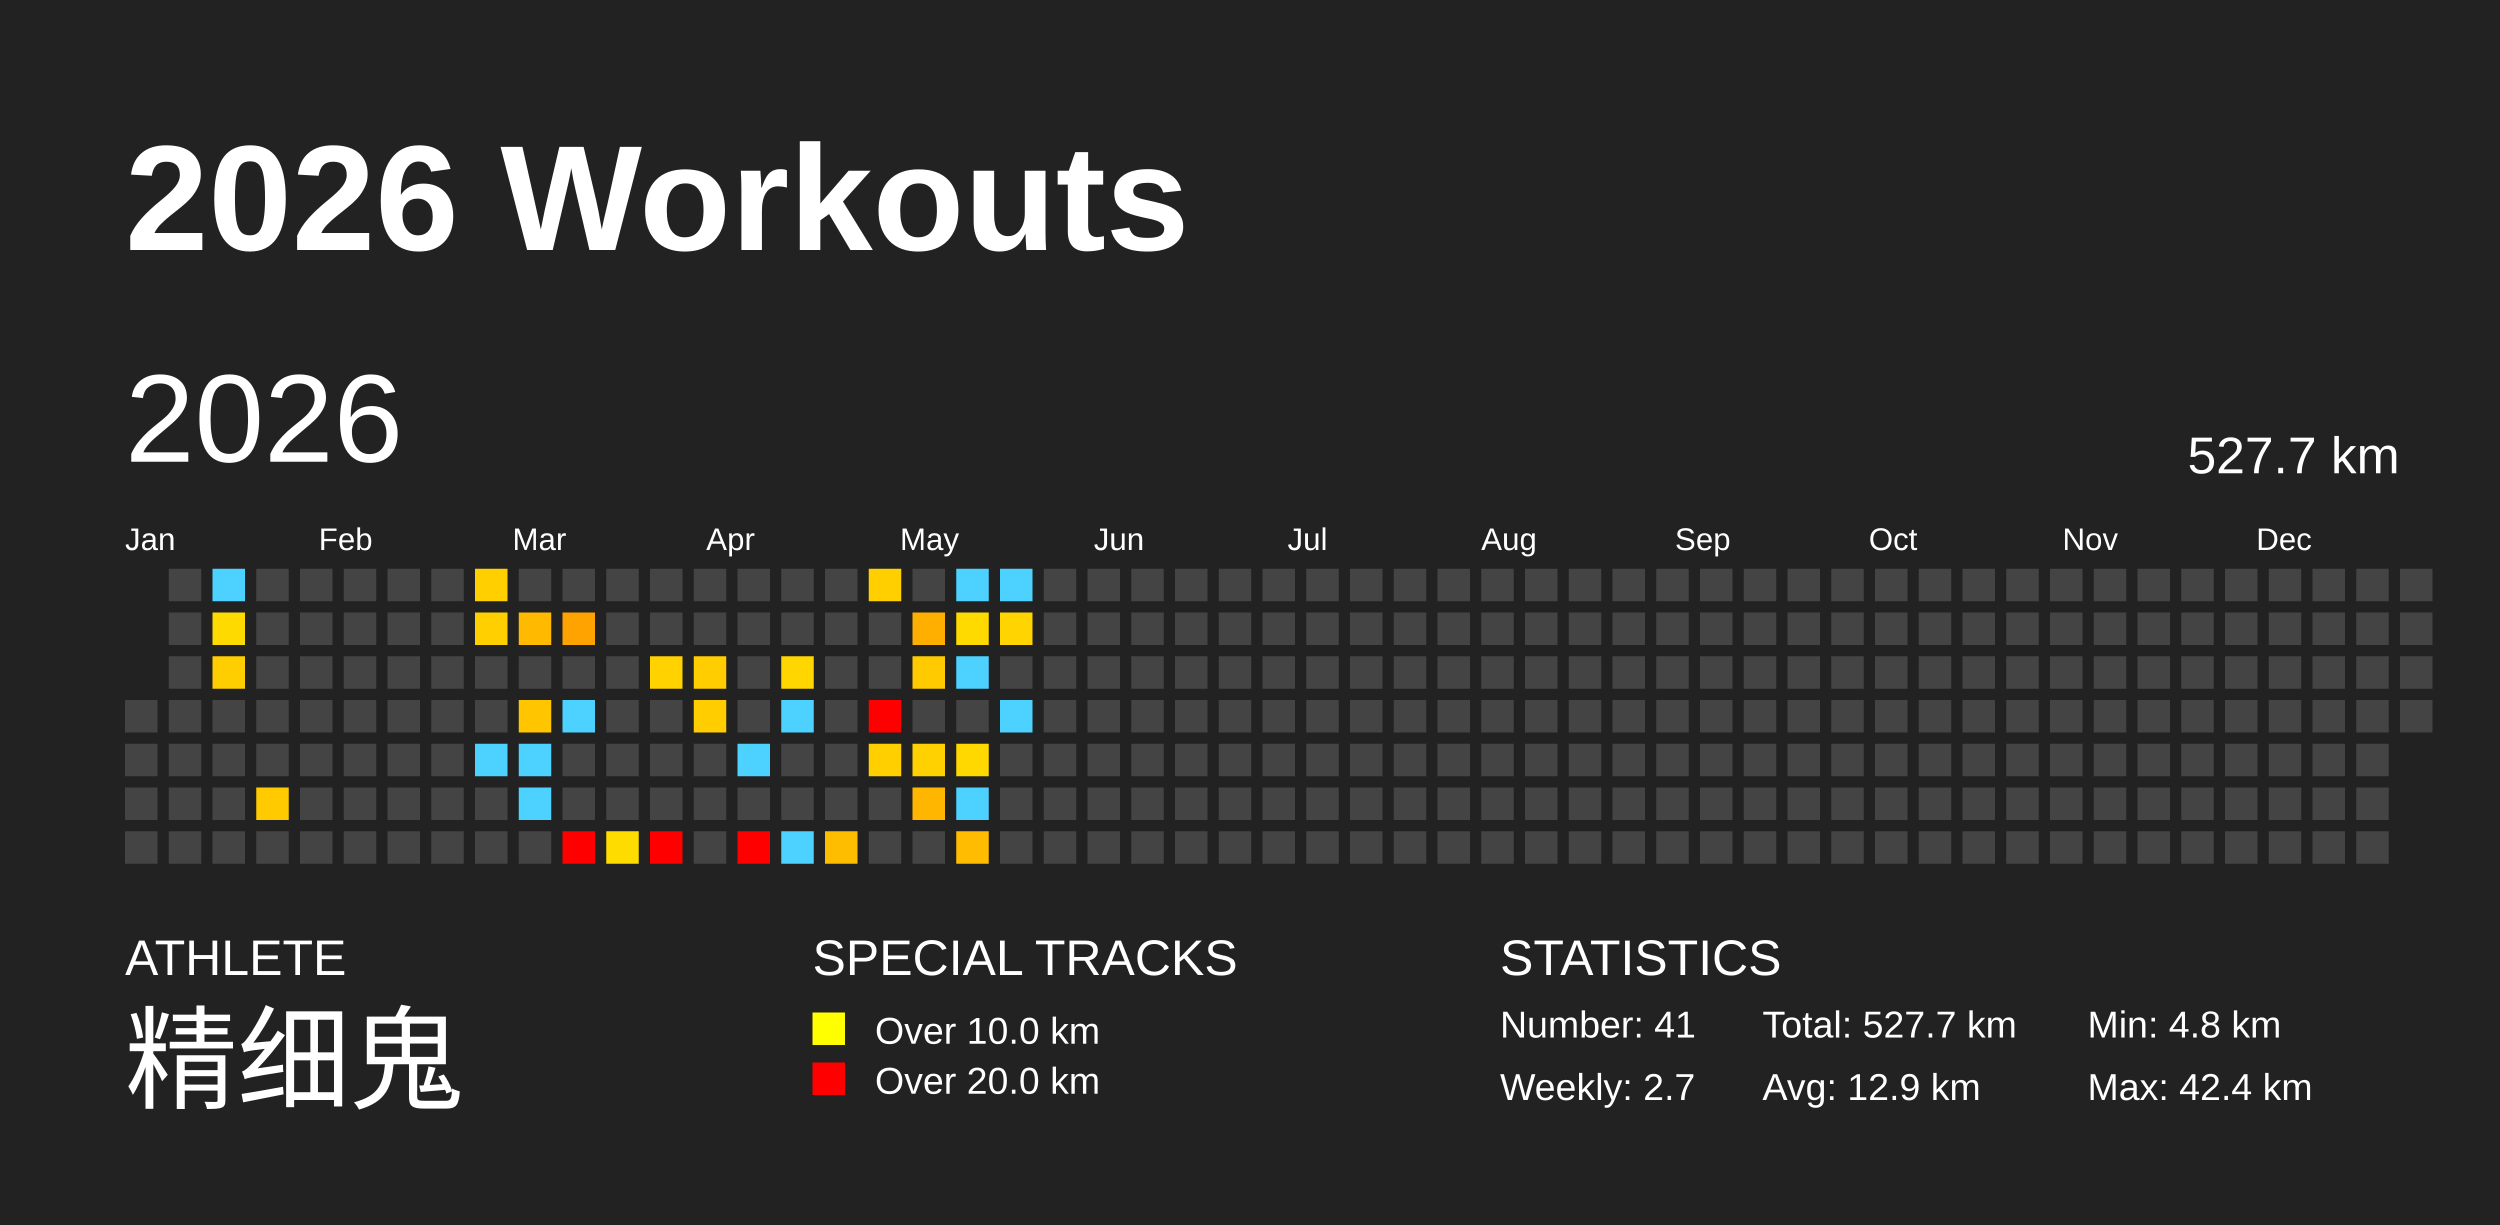
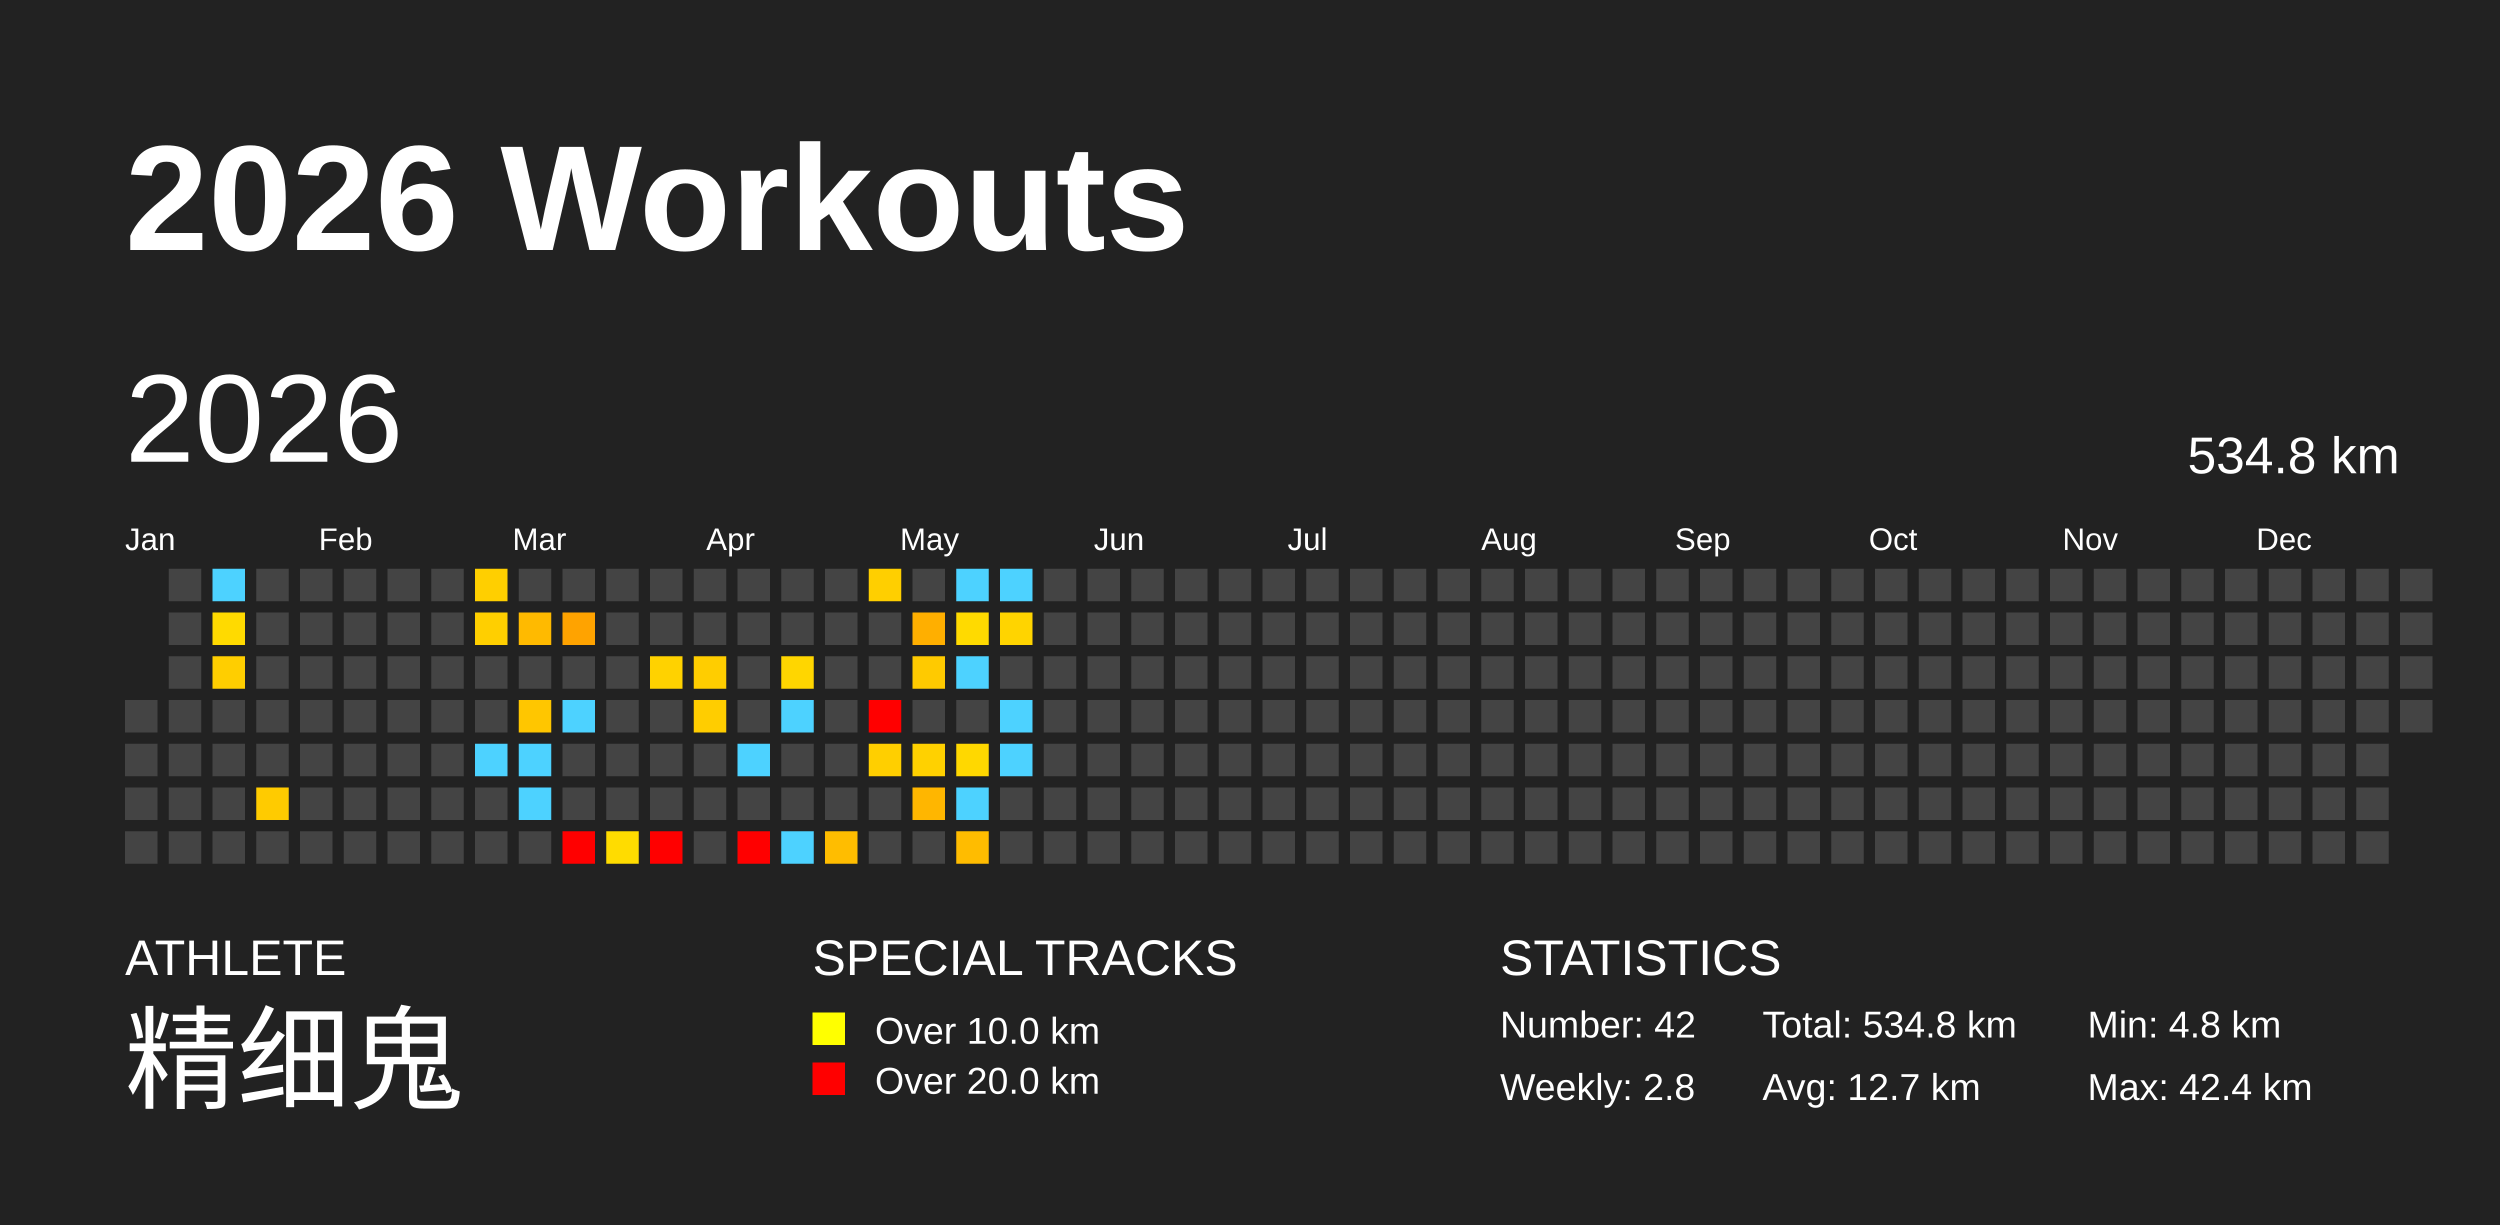
<svg xmlns="http://www.w3.org/2000/svg" baseProfile="full" height="98mm" version="1.1" viewBox="0,0,200,98" width="200mm">
  <defs />
  <rect fill="#222222" height="98" width="200" x="0" y="0" />
  <text fill="#FFFFFF" style="font-size:12px; font-family:Arial; font-weight:bold;" x="10" y="20">2026 Workouts</text>
  <text fill="#FFFFFF" style="font-size:4px; font-family:Arial" x="10" y="78">ATHLETE</text>
  <text fill="#FFFFFF" style="font-size:9px; font-family:Arial" x="10" y="88">精细鬼</text>
  <text fill="#FFFFFF" style="font-size:4px; font-family:Arial" x="65" y="78">SPECIAL TRACKS</text>
  <rect fill="yellow" height="2.6" width="2.6" x="65" y="81" />
  <text fill="#FFFFFF" style="font-size:3px; font-family:Arial" x="70" y="83.5">Over 10.0 km</text>
  <rect fill="red" height="2.6" width="2.6" x="65" y="85" />
  <text fill="#FFFFFF" style="font-size:3px; font-family:Arial" x="70" y="87.5">Over 20.0 km</text>
  <text fill="#FFFFFF" style="font-size:4px; font-family:Arial" x="120" y="78">STATISTICS</text>
-   <text fill="#FFFFFF" style="font-size:3px; font-family:Arial" x="120" y="83">Number: 41</text>
-   <text fill="#FFFFFF" style="font-size:3px; font-family:Arial" x="120" y="88">Weekly: 2.7</text>
-   <text fill="#FFFFFF" style="font-size:3px; font-family:Arial" x="141" y="83">Total: 527.7 km</text>
-   <text fill="#FFFFFF" style="font-size:3px; font-family:Arial" x="141" y="88">Avg: 12.9 km</text>
+   <text fill="#FFFFFF" style="font-size:3px; font-family:Arial" x="120" y="83">Number: 42</text>
+   <text fill="#FFFFFF" style="font-size:3px; font-family:Arial" x="120" y="88">Weekly: 2.8</text>
+   <text fill="#FFFFFF" style="font-size:3px; font-family:Arial" x="141" y="83">Total: 534.8 km</text>
+   <text fill="#FFFFFF" style="font-size:3px; font-family:Arial" x="141" y="88">Avg: 12.7 km</text>
  <text fill="#FFFFFF" style="font-size:3px; font-family:Arial" x="167" y="83">Min: 4.8 km</text>
  <text fill="#FFFFFF" style="font-size:3px; font-family:Arial" x="167" y="88">Max: 42.4 km</text>
  <text dominant-baseline="hanging" fill="#FFFFFF" style="font-size:10.0px; font-family:Arial;" x="10" y="30">2026</text>
-   <text dominant-baseline="hanging" fill="#FFFFFF" style="font-size:4.125px; font-family:Arial;" x="175" y="35">527.7 km</text>
+   <text dominant-baseline="hanging" fill="#FFFFFF" style="font-size:4.125px; font-family:Arial;" x="175" y="35">534.8 km</text>
  <text fill="#FFFFFF" style="font-size:2.5px; font-family:Arial" x="10.0" y="44">Jan</text>
  <text fill="#FFFFFF" style="font-size:2.5px; font-family:Arial" x="25.5" y="44">Feb</text>
  <text fill="#FFFFFF" style="font-size:2.5px; font-family:Arial" x="41.0" y="44">Mar</text>
  <text fill="#FFFFFF" style="font-size:2.5px; font-family:Arial" x="56.5" y="44">Apr</text>
  <text fill="#FFFFFF" style="font-size:2.5px; font-family:Arial" x="72.0" y="44">May</text>
  <text fill="#FFFFFF" style="font-size:2.5px; font-family:Arial" x="87.5" y="44">Jun</text>
  <text fill="#FFFFFF" style="font-size:2.5px; font-family:Arial" x="103.0" y="44">Jul</text>
  <text fill="#FFFFFF" style="font-size:2.5px; font-family:Arial" x="118.5" y="44">Aug</text>
  <text fill="#FFFFFF" style="font-size:2.5px; font-family:Arial" x="134.0" y="44">Sep</text>
  <text fill="#FFFFFF" style="font-size:2.5px; font-family:Arial" x="149.5" y="44">Oct</text>
  <text fill="#FFFFFF" style="font-size:2.5px; font-family:Arial" x="165.0" y="44">Nov</text>
  <text fill="#FFFFFF" style="font-size:2.5px; font-family:Arial" x="180.5" y="44">Dec</text>
  <rect fill="#444444" height="2.6" width="2.6" x="10.0" y="56.0" />
  <rect fill="#444444" height="2.6" width="2.6" x="10.0" y="59.5" />
  <rect fill="#444444" height="2.6" width="2.6" x="10.0" y="63.0" />
  <rect fill="#444444" height="2.6" width="2.6" x="10.0" y="66.5" />
  <rect fill="#444444" height="2.6" width="2.6" x="13.5" y="45.5" />
  <rect fill="#444444" height="2.6" width="2.6" x="13.5" y="49.0" />
  <rect fill="#444444" height="2.6" width="2.6" x="13.5" y="52.5" />
  <rect fill="#444444" height="2.6" width="2.6" x="13.5" y="56.0" />
  <rect fill="#444444" height="2.6" width="2.6" x="13.5" y="59.5" />
  <rect fill="#444444" height="2.6" width="2.6" x="13.5" y="63.0" />
  <rect fill="#444444" height="2.6" width="2.6" x="13.5" y="66.5" />
  <rect fill="#4dd2ff" height="2.6" width="2.6" x="17.0" y="45.5" />
  <rect fill="#ffda00" height="2.6" width="2.6" x="17.0" y="49.0" />
  <rect fill="#ffce00" height="2.6" width="2.6" x="17.0" y="52.5" />
  <rect fill="#444444" height="2.6" width="2.6" x="17.0" y="56.0" />
  <rect fill="#444444" height="2.6" width="2.6" x="17.0" y="59.5" />
  <rect fill="#444444" height="2.6" width="2.6" x="17.0" y="63.0" />
  <rect fill="#444444" height="2.6" width="2.6" x="17.0" y="66.5" />
  <rect fill="#444444" height="2.6" width="2.6" x="20.5" y="45.5" />
  <rect fill="#444444" height="2.6" width="2.6" x="20.5" y="49.0" />
  <rect fill="#444444" height="2.6" width="2.6" x="20.5" y="52.5" />
  <rect fill="#444444" height="2.6" width="2.6" x="20.5" y="56.0" />
  <rect fill="#444444" height="2.6" width="2.6" x="20.5" y="59.5" />
  <rect fill="#ffcb00" height="2.6" width="2.6" x="20.5" y="63.0" />
  <rect fill="#444444" height="2.6" width="2.6" x="20.5" y="66.5" />
  <rect fill="#444444" height="2.6" width="2.6" x="24.0" y="45.5" />
  <rect fill="#444444" height="2.6" width="2.6" x="24.0" y="49.0" />
  <rect fill="#444444" height="2.6" width="2.6" x="24.0" y="52.5" />
  <rect fill="#444444" height="2.6" width="2.6" x="24.0" y="56.0" />
  <rect fill="#444444" height="2.6" width="2.6" x="24.0" y="59.5" />
  <rect fill="#444444" height="2.6" width="2.6" x="24.0" y="63.0" />
  <rect fill="#444444" height="2.6" width="2.6" x="24.0" y="66.5" />
  <rect fill="#444444" height="2.6" width="2.6" x="27.5" y="45.5" />
  <rect fill="#444444" height="2.6" width="2.6" x="27.5" y="49.0" />
  <rect fill="#444444" height="2.6" width="2.6" x="27.5" y="52.5" />
  <rect fill="#444444" height="2.6" width="2.6" x="27.5" y="56.0" />
  <rect fill="#444444" height="2.6" width="2.6" x="27.5" y="59.5" />
  <rect fill="#444444" height="2.6" width="2.6" x="27.5" y="63.0" />
  <rect fill="#444444" height="2.6" width="2.6" x="27.5" y="66.5" />
  <rect fill="#444444" height="2.6" width="2.6" x="31.0" y="45.5" />
  <rect fill="#444444" height="2.6" width="2.6" x="31.0" y="49.0" />
  <rect fill="#444444" height="2.6" width="2.6" x="31.0" y="52.5" />
  <rect fill="#444444" height="2.6" width="2.6" x="31.0" y="56.0" />
  <rect fill="#444444" height="2.6" width="2.6" x="31.0" y="59.5" />
  <rect fill="#444444" height="2.6" width="2.6" x="31.0" y="63.0" />
  <rect fill="#444444" height="2.6" width="2.6" x="31.0" y="66.5" />
  <rect fill="#444444" height="2.6" width="2.6" x="34.5" y="45.5" />
  <rect fill="#444444" height="2.6" width="2.6" x="34.5" y="49.0" />
  <rect fill="#444444" height="2.6" width="2.6" x="34.5" y="52.5" />
  <rect fill="#444444" height="2.6" width="2.6" x="34.5" y="56.0" />
  <rect fill="#444444" height="2.6" width="2.6" x="34.5" y="59.5" />
  <rect fill="#444444" height="2.6" width="2.6" x="34.5" y="63.0" />
  <rect fill="#444444" height="2.6" width="2.6" x="34.5" y="66.5" />
  <rect fill="#ffcf00" height="2.6" width="2.6" x="38.0" y="45.5" />
  <rect fill="#ffcf00" height="2.6" width="2.6" x="38.0" y="49.0" />
  <rect fill="#444444" height="2.6" width="2.6" x="38.0" y="52.5" />
  <rect fill="#444444" height="2.6" width="2.6" x="38.0" y="56.0" />
  <rect fill="#4dd2ff" height="2.6" width="2.6" x="38.0" y="59.5" />
  <rect fill="#444444" height="2.6" width="2.6" x="38.0" y="63.0" />
  <rect fill="#444444" height="2.6" width="2.6" x="38.0" y="66.5" />
  <rect fill="#444444" height="2.6" width="2.6" x="41.5" y="45.5" />
  <rect fill="#ffba00" height="2.6" width="2.6" x="41.5" y="49.0" />
  <rect fill="#444444" height="2.6" width="2.6" x="41.5" y="52.5" />
  <rect fill="#ffc600" height="2.6" width="2.6" x="41.5" y="56.0" />
  <rect fill="#4dd2ff" height="2.6" width="2.6" x="41.5" y="59.5" />
  <rect fill="#4dd2ff" height="2.6" width="2.6" x="41.5" y="63.0" />
  <rect fill="#444444" height="2.6" width="2.6" x="41.5" y="66.5" />
  <rect fill="#444444" height="2.6" width="2.6" x="45.0" y="45.5" />
  <rect fill="#ffa300" height="2.6" width="2.6" x="45.0" y="49.0" />
  <rect fill="#444444" height="2.6" width="2.6" x="45.0" y="52.5" />
  <rect fill="#4dd2ff" height="2.6" width="2.6" x="45.0" y="56.0" />
  <rect fill="#444444" height="2.6" width="2.6" x="45.0" y="59.5" />
  <rect fill="#444444" height="2.6" width="2.6" x="45.0" y="63.0" />
  <rect fill="red" height="2.6" width="2.6" x="45.0" y="66.5" />
  <rect fill="#444444" height="2.6" width="2.6" x="48.5" y="45.5" />
  <rect fill="#444444" height="2.6" width="2.6" x="48.5" y="49.0" />
  <rect fill="#444444" height="2.6" width="2.6" x="48.5" y="52.5" />
  <rect fill="#444444" height="2.6" width="2.6" x="48.5" y="56.0" />
  <rect fill="#444444" height="2.6" width="2.6" x="48.5" y="59.5" />
  <rect fill="#444444" height="2.6" width="2.6" x="48.5" y="63.0" />
  <rect fill="#ffdc00" height="2.6" width="2.6" x="48.5" y="66.5" />
  <rect fill="#444444" height="2.6" width="2.6" x="52.0" y="45.5" />
  <rect fill="#444444" height="2.6" width="2.6" x="52.0" y="49.0" />
  <rect fill="#ffd200" height="2.6" width="2.6" x="52.0" y="52.5" />
  <rect fill="#444444" height="2.6" width="2.6" x="52.0" y="56.0" />
  <rect fill="#444444" height="2.6" width="2.6" x="52.0" y="59.5" />
  <rect fill="#444444" height="2.6" width="2.6" x="52.0" y="63.0" />
  <rect fill="red" height="2.6" width="2.6" x="52.0" y="66.5" />
  <rect fill="#444444" height="2.6" width="2.6" x="55.5" y="45.5" />
  <rect fill="#444444" height="2.6" width="2.6" x="55.5" y="49.0" />
  <rect fill="#ffcd00" height="2.6" width="2.6" x="55.5" y="52.5" />
  <rect fill="#ffcd00" height="2.6" width="2.6" x="55.5" y="56.0" />
  <rect fill="#444444" height="2.6" width="2.6" x="55.5" y="59.5" />
  <rect fill="#444444" height="2.6" width="2.6" x="55.5" y="63.0" />
  <rect fill="#444444" height="2.6" width="2.6" x="55.5" y="66.5" />
  <rect fill="#444444" height="2.6" width="2.6" x="59.0" y="45.5" />
  <rect fill="#444444" height="2.6" width="2.6" x="59.0" y="49.0" />
  <rect fill="#444444" height="2.6" width="2.6" x="59.0" y="52.5" />
  <rect fill="#444444" height="2.6" width="2.6" x="59.0" y="56.0" />
  <rect fill="#4dd2ff" height="2.6" width="2.6" x="59.0" y="59.5" />
  <rect fill="#444444" height="2.6" width="2.6" x="59.0" y="63.0" />
  <rect fill="red" height="2.6" width="2.6" x="59.0" y="66.5" />
  <rect fill="#444444" height="2.6" width="2.6" x="62.5" y="45.5" />
  <rect fill="#444444" height="2.6" width="2.6" x="62.5" y="49.0" />
  <rect fill="#ffd600" height="2.6" width="2.6" x="62.5" y="52.5" />
  <rect fill="#4dd2ff" height="2.6" width="2.6" x="62.5" y="56.0" />
  <rect fill="#444444" height="2.6" width="2.6" x="62.5" y="59.5" />
  <rect fill="#444444" height="2.6" width="2.6" x="62.5" y="63.0" />
  <rect fill="#4dd2ff" height="2.6" width="2.6" x="62.5" y="66.5" />
  <rect fill="#444444" height="2.6" width="2.6" x="66.0" y="45.5" />
  <rect fill="#444444" height="2.6" width="2.6" x="66.0" y="49.0" />
  <rect fill="#444444" height="2.6" width="2.6" x="66.0" y="52.5" />
  <rect fill="#444444" height="2.6" width="2.6" x="66.0" y="56.0" />
  <rect fill="#444444" height="2.6" width="2.6" x="66.0" y="59.5" />
  <rect fill="#444444" height="2.6" width="2.6" x="66.0" y="63.0" />
  <rect fill="#ffbd00" height="2.6" width="2.6" x="66.0" y="66.5" />
  <rect fill="#ffcf00" height="2.6" width="2.6" x="69.5" y="45.5" />
  <rect fill="#444444" height="2.6" width="2.6" x="69.5" y="49.0" />
  <rect fill="#444444" height="2.6" width="2.6" x="69.5" y="52.5" />
  <rect fill="red" height="2.6" width="2.6" x="69.5" y="56.0" />
  <rect fill="#ffcf00" height="2.6" width="2.6" x="69.5" y="59.5" />
  <rect fill="#444444" height="2.6" width="2.6" x="69.5" y="63.0" />
  <rect fill="#444444" height="2.6" width="2.6" x="69.5" y="66.5" />
  <rect fill="#444444" height="2.6" width="2.6" x="73.0" y="45.5" />
  <rect fill="#ffaf00" height="2.6" width="2.6" x="73.0" y="49.0" />
  <rect fill="#ffca00" height="2.6" width="2.6" x="73.0" y="52.5" />
  <rect fill="#444444" height="2.6" width="2.6" x="73.0" y="56.0" />
  <rect fill="#ffd100" height="2.6" width="2.6" x="73.0" y="59.5" />
  <rect fill="#ffb600" height="2.6" width="2.6" x="73.0" y="63.0" />
  <rect fill="#444444" height="2.6" width="2.6" x="73.0" y="66.5" />
  <rect fill="#4dd2ff" height="2.6" width="2.6" x="76.5" y="45.5" />
  <rect fill="#ffda00" height="2.6" width="2.6" x="76.5" y="49.0" />
  <rect fill="#4dd2ff" height="2.6" width="2.6" x="76.5" y="52.5" />
  <rect fill="#444444" height="2.6" width="2.6" x="76.5" y="56.0" />
  <rect fill="#ffd800" height="2.6" width="2.6" x="76.5" y="59.5" />
  <rect fill="#4dd2ff" height="2.6" width="2.6" x="76.5" y="63.0" />
  <rect fill="#ffbc00" height="2.6" width="2.6" x="76.5" y="66.5" />
  <rect fill="#4dd2ff" height="2.6" width="2.6" x="80.0" y="45.5" />
  <rect fill="#ffd400" height="2.6" width="2.6" x="80.0" y="49.0" />
  <rect fill="#444444" height="2.6" width="2.6" x="80.0" y="52.5" />
  <rect fill="#4dd2ff" height="2.6" width="2.6" x="80.0" y="56.0" />
-   <rect fill="#444444" height="2.6" width="2.6" x="80.0" y="59.5" />
+   <rect fill="#4dd2ff" height="2.6" width="2.6" x="80.0" y="59.5" />
  <rect fill="#444444" height="2.6" width="2.6" x="80.0" y="63.0" />
  <rect fill="#444444" height="2.6" width="2.6" x="80.0" y="66.5" />
  <rect fill="#444444" height="2.6" width="2.6" x="83.5" y="45.5" />
  <rect fill="#444444" height="2.6" width="2.6" x="83.5" y="49.0" />
  <rect fill="#444444" height="2.6" width="2.6" x="83.5" y="52.5" />
  <rect fill="#444444" height="2.6" width="2.6" x="83.5" y="56.0" />
  <rect fill="#444444" height="2.6" width="2.6" x="83.5" y="59.5" />
  <rect fill="#444444" height="2.6" width="2.6" x="83.5" y="63.0" />
  <rect fill="#444444" height="2.6" width="2.6" x="83.5" y="66.5" />
  <rect fill="#444444" height="2.6" width="2.6" x="87.0" y="45.5" />
  <rect fill="#444444" height="2.6" width="2.6" x="87.0" y="49.0" />
  <rect fill="#444444" height="2.6" width="2.6" x="87.0" y="52.5" />
  <rect fill="#444444" height="2.6" width="2.6" x="87.0" y="56.0" />
  <rect fill="#444444" height="2.6" width="2.6" x="87.0" y="59.5" />
  <rect fill="#444444" height="2.6" width="2.6" x="87.0" y="63.0" />
  <rect fill="#444444" height="2.6" width="2.6" x="87.0" y="66.5" />
  <rect fill="#444444" height="2.6" width="2.6" x="90.5" y="45.5" />
  <rect fill="#444444" height="2.6" width="2.6" x="90.5" y="49.0" />
  <rect fill="#444444" height="2.6" width="2.6" x="90.5" y="52.5" />
  <rect fill="#444444" height="2.6" width="2.6" x="90.5" y="56.0" />
  <rect fill="#444444" height="2.6" width="2.6" x="90.5" y="59.5" />
  <rect fill="#444444" height="2.6" width="2.6" x="90.5" y="63.0" />
  <rect fill="#444444" height="2.6" width="2.6" x="90.5" y="66.5" />
  <rect fill="#444444" height="2.6" width="2.6" x="94.0" y="45.5" />
  <rect fill="#444444" height="2.6" width="2.6" x="94.0" y="49.0" />
  <rect fill="#444444" height="2.6" width="2.6" x="94.0" y="52.5" />
  <rect fill="#444444" height="2.6" width="2.6" x="94.0" y="56.0" />
  <rect fill="#444444" height="2.6" width="2.6" x="94.0" y="59.5" />
  <rect fill="#444444" height="2.6" width="2.6" x="94.0" y="63.0" />
  <rect fill="#444444" height="2.6" width="2.6" x="94.0" y="66.5" />
  <rect fill="#444444" height="2.6" width="2.6" x="97.5" y="45.5" />
  <rect fill="#444444" height="2.6" width="2.6" x="97.5" y="49.0" />
  <rect fill="#444444" height="2.6" width="2.6" x="97.5" y="52.5" />
  <rect fill="#444444" height="2.6" width="2.6" x="97.5" y="56.0" />
  <rect fill="#444444" height="2.6" width="2.6" x="97.5" y="59.5" />
  <rect fill="#444444" height="2.6" width="2.6" x="97.5" y="63.0" />
  <rect fill="#444444" height="2.6" width="2.6" x="97.5" y="66.5" />
  <rect fill="#444444" height="2.6" width="2.6" x="101.0" y="45.5" />
  <rect fill="#444444" height="2.6" width="2.6" x="101.0" y="49.0" />
  <rect fill="#444444" height="2.6" width="2.6" x="101.0" y="52.5" />
  <rect fill="#444444" height="2.6" width="2.6" x="101.0" y="56.0" />
  <rect fill="#444444" height="2.6" width="2.6" x="101.0" y="59.5" />
  <rect fill="#444444" height="2.6" width="2.6" x="101.0" y="63.0" />
  <rect fill="#444444" height="2.6" width="2.6" x="101.0" y="66.5" />
  <rect fill="#444444" height="2.6" width="2.6" x="104.5" y="45.5" />
  <rect fill="#444444" height="2.6" width="2.6" x="104.5" y="49.0" />
  <rect fill="#444444" height="2.6" width="2.6" x="104.5" y="52.5" />
  <rect fill="#444444" height="2.6" width="2.6" x="104.5" y="56.0" />
  <rect fill="#444444" height="2.6" width="2.6" x="104.5" y="59.5" />
  <rect fill="#444444" height="2.6" width="2.6" x="104.5" y="63.0" />
  <rect fill="#444444" height="2.6" width="2.6" x="104.5" y="66.5" />
  <rect fill="#444444" height="2.6" width="2.6" x="108.0" y="45.5" />
  <rect fill="#444444" height="2.6" width="2.6" x="108.0" y="49.0" />
  <rect fill="#444444" height="2.6" width="2.6" x="108.0" y="52.5" />
  <rect fill="#444444" height="2.6" width="2.6" x="108.0" y="56.0" />
  <rect fill="#444444" height="2.6" width="2.6" x="108.0" y="59.5" />
  <rect fill="#444444" height="2.6" width="2.6" x="108.0" y="63.0" />
  <rect fill="#444444" height="2.6" width="2.6" x="108.0" y="66.5" />
  <rect fill="#444444" height="2.6" width="2.6" x="111.5" y="45.5" />
  <rect fill="#444444" height="2.6" width="2.6" x="111.5" y="49.0" />
  <rect fill="#444444" height="2.6" width="2.6" x="111.5" y="52.5" />
  <rect fill="#444444" height="2.6" width="2.6" x="111.5" y="56.0" />
  <rect fill="#444444" height="2.6" width="2.6" x="111.5" y="59.5" />
  <rect fill="#444444" height="2.6" width="2.6" x="111.5" y="63.0" />
  <rect fill="#444444" height="2.6" width="2.6" x="111.5" y="66.5" />
  <rect fill="#444444" height="2.6" width="2.6" x="115.0" y="45.5" />
  <rect fill="#444444" height="2.6" width="2.6" x="115.0" y="49.0" />
  <rect fill="#444444" height="2.6" width="2.6" x="115.0" y="52.5" />
  <rect fill="#444444" height="2.6" width="2.6" x="115.0" y="56.0" />
  <rect fill="#444444" height="2.6" width="2.6" x="115.0" y="59.5" />
  <rect fill="#444444" height="2.6" width="2.6" x="115.0" y="63.0" />
  <rect fill="#444444" height="2.6" width="2.6" x="115.0" y="66.5" />
  <rect fill="#444444" height="2.6" width="2.6" x="118.5" y="45.5" />
  <rect fill="#444444" height="2.6" width="2.6" x="118.5" y="49.0" />
  <rect fill="#444444" height="2.6" width="2.6" x="118.5" y="52.5" />
  <rect fill="#444444" height="2.6" width="2.6" x="118.5" y="56.0" />
  <rect fill="#444444" height="2.6" width="2.6" x="118.5" y="59.5" />
  <rect fill="#444444" height="2.6" width="2.6" x="118.5" y="63.0" />
  <rect fill="#444444" height="2.6" width="2.6" x="118.5" y="66.5" />
  <rect fill="#444444" height="2.6" width="2.6" x="122.0" y="45.5" />
  <rect fill="#444444" height="2.6" width="2.6" x="122.0" y="49.0" />
  <rect fill="#444444" height="2.6" width="2.6" x="122.0" y="52.5" />
  <rect fill="#444444" height="2.6" width="2.6" x="122.0" y="56.0" />
  <rect fill="#444444" height="2.6" width="2.6" x="122.0" y="59.5" />
  <rect fill="#444444" height="2.6" width="2.6" x="122.0" y="63.0" />
  <rect fill="#444444" height="2.6" width="2.6" x="122.0" y="66.5" />
  <rect fill="#444444" height="2.6" width="2.6" x="125.5" y="45.5" />
  <rect fill="#444444" height="2.6" width="2.6" x="125.5" y="49.0" />
  <rect fill="#444444" height="2.6" width="2.6" x="125.5" y="52.5" />
  <rect fill="#444444" height="2.6" width="2.6" x="125.5" y="56.0" />
  <rect fill="#444444" height="2.6" width="2.6" x="125.5" y="59.5" />
  <rect fill="#444444" height="2.6" width="2.6" x="125.5" y="63.0" />
  <rect fill="#444444" height="2.6" width="2.6" x="125.5" y="66.5" />
  <rect fill="#444444" height="2.6" width="2.6" x="129.0" y="45.5" />
  <rect fill="#444444" height="2.6" width="2.6" x="129.0" y="49.0" />
  <rect fill="#444444" height="2.6" width="2.6" x="129.0" y="52.5" />
  <rect fill="#444444" height="2.6" width="2.6" x="129.0" y="56.0" />
  <rect fill="#444444" height="2.6" width="2.6" x="129.0" y="59.5" />
  <rect fill="#444444" height="2.6" width="2.6" x="129.0" y="63.0" />
  <rect fill="#444444" height="2.6" width="2.6" x="129.0" y="66.5" />
  <rect fill="#444444" height="2.6" width="2.6" x="132.5" y="45.5" />
  <rect fill="#444444" height="2.6" width="2.6" x="132.5" y="49.0" />
  <rect fill="#444444" height="2.6" width="2.6" x="132.5" y="52.5" />
  <rect fill="#444444" height="2.6" width="2.6" x="132.5" y="56.0" />
  <rect fill="#444444" height="2.6" width="2.6" x="132.5" y="59.5" />
  <rect fill="#444444" height="2.6" width="2.6" x="132.5" y="63.0" />
  <rect fill="#444444" height="2.6" width="2.6" x="132.5" y="66.5" />
  <rect fill="#444444" height="2.6" width="2.6" x="136.0" y="45.5" />
  <rect fill="#444444" height="2.6" width="2.6" x="136.0" y="49.0" />
  <rect fill="#444444" height="2.6" width="2.6" x="136.0" y="52.5" />
  <rect fill="#444444" height="2.6" width="2.6" x="136.0" y="56.0" />
  <rect fill="#444444" height="2.6" width="2.6" x="136.0" y="59.5" />
  <rect fill="#444444" height="2.6" width="2.6" x="136.0" y="63.0" />
  <rect fill="#444444" height="2.6" width="2.6" x="136.0" y="66.5" />
  <rect fill="#444444" height="2.6" width="2.6" x="139.5" y="45.5" />
  <rect fill="#444444" height="2.6" width="2.6" x="139.5" y="49.0" />
  <rect fill="#444444" height="2.6" width="2.6" x="139.5" y="52.5" />
  <rect fill="#444444" height="2.6" width="2.6" x="139.5" y="56.0" />
  <rect fill="#444444" height="2.6" width="2.6" x="139.5" y="59.5" />
  <rect fill="#444444" height="2.6" width="2.6" x="139.5" y="63.0" />
  <rect fill="#444444" height="2.6" width="2.6" x="139.5" y="66.5" />
  <rect fill="#444444" height="2.6" width="2.6" x="143.0" y="45.5" />
  <rect fill="#444444" height="2.6" width="2.6" x="143.0" y="49.0" />
  <rect fill="#444444" height="2.6" width="2.6" x="143.0" y="52.5" />
  <rect fill="#444444" height="2.6" width="2.6" x="143.0" y="56.0" />
  <rect fill="#444444" height="2.6" width="2.6" x="143.0" y="59.5" />
  <rect fill="#444444" height="2.6" width="2.6" x="143.0" y="63.0" />
  <rect fill="#444444" height="2.6" width="2.6" x="143.0" y="66.5" />
  <rect fill="#444444" height="2.6" width="2.6" x="146.5" y="45.5" />
  <rect fill="#444444" height="2.6" width="2.6" x="146.5" y="49.0" />
  <rect fill="#444444" height="2.6" width="2.6" x="146.5" y="52.5" />
  <rect fill="#444444" height="2.6" width="2.6" x="146.5" y="56.0" />
  <rect fill="#444444" height="2.6" width="2.6" x="146.5" y="59.5" />
  <rect fill="#444444" height="2.6" width="2.6" x="146.5" y="63.0" />
  <rect fill="#444444" height="2.6" width="2.6" x="146.5" y="66.5" />
  <rect fill="#444444" height="2.6" width="2.6" x="150.0" y="45.5" />
  <rect fill="#444444" height="2.6" width="2.6" x="150.0" y="49.0" />
  <rect fill="#444444" height="2.6" width="2.6" x="150.0" y="52.5" />
  <rect fill="#444444" height="2.6" width="2.6" x="150.0" y="56.0" />
  <rect fill="#444444" height="2.6" width="2.6" x="150.0" y="59.5" />
  <rect fill="#444444" height="2.6" width="2.6" x="150.0" y="63.0" />
  <rect fill="#444444" height="2.6" width="2.6" x="150.0" y="66.5" />
  <rect fill="#444444" height="2.6" width="2.6" x="153.5" y="45.5" />
  <rect fill="#444444" height="2.6" width="2.6" x="153.5" y="49.0" />
  <rect fill="#444444" height="2.6" width="2.6" x="153.5" y="52.5" />
  <rect fill="#444444" height="2.6" width="2.6" x="153.5" y="56.0" />
  <rect fill="#444444" height="2.6" width="2.6" x="153.5" y="59.5" />
  <rect fill="#444444" height="2.6" width="2.6" x="153.5" y="63.0" />
  <rect fill="#444444" height="2.6" width="2.6" x="153.5" y="66.5" />
  <rect fill="#444444" height="2.6" width="2.6" x="157.0" y="45.5" />
  <rect fill="#444444" height="2.6" width="2.6" x="157.0" y="49.0" />
  <rect fill="#444444" height="2.6" width="2.6" x="157.0" y="52.5" />
  <rect fill="#444444" height="2.6" width="2.6" x="157.0" y="56.0" />
  <rect fill="#444444" height="2.6" width="2.6" x="157.0" y="59.5" />
  <rect fill="#444444" height="2.6" width="2.6" x="157.0" y="63.0" />
  <rect fill="#444444" height="2.6" width="2.6" x="157.0" y="66.5" />
  <rect fill="#444444" height="2.6" width="2.6" x="160.5" y="45.5" />
  <rect fill="#444444" height="2.6" width="2.6" x="160.5" y="49.0" />
  <rect fill="#444444" height="2.6" width="2.6" x="160.5" y="52.5" />
  <rect fill="#444444" height="2.6" width="2.6" x="160.5" y="56.0" />
  <rect fill="#444444" height="2.6" width="2.6" x="160.5" y="59.5" />
  <rect fill="#444444" height="2.6" width="2.6" x="160.5" y="63.0" />
  <rect fill="#444444" height="2.6" width="2.6" x="160.5" y="66.5" />
  <rect fill="#444444" height="2.6" width="2.6" x="164.0" y="45.5" />
  <rect fill="#444444" height="2.6" width="2.6" x="164.0" y="49.0" />
  <rect fill="#444444" height="2.6" width="2.6" x="164.0" y="52.5" />
  <rect fill="#444444" height="2.6" width="2.6" x="164.0" y="56.0" />
  <rect fill="#444444" height="2.6" width="2.6" x="164.0" y="59.5" />
  <rect fill="#444444" height="2.6" width="2.6" x="164.0" y="63.0" />
  <rect fill="#444444" height="2.6" width="2.6" x="164.0" y="66.5" />
  <rect fill="#444444" height="2.6" width="2.6" x="167.5" y="45.5" />
  <rect fill="#444444" height="2.6" width="2.6" x="167.5" y="49.0" />
  <rect fill="#444444" height="2.6" width="2.6" x="167.5" y="52.5" />
  <rect fill="#444444" height="2.6" width="2.6" x="167.5" y="56.0" />
  <rect fill="#444444" height="2.6" width="2.6" x="167.5" y="59.5" />
  <rect fill="#444444" height="2.6" width="2.6" x="167.5" y="63.0" />
  <rect fill="#444444" height="2.6" width="2.6" x="167.5" y="66.5" />
  <rect fill="#444444" height="2.6" width="2.6" x="171.0" y="45.5" />
  <rect fill="#444444" height="2.6" width="2.6" x="171.0" y="49.0" />
  <rect fill="#444444" height="2.6" width="2.6" x="171.0" y="52.5" />
  <rect fill="#444444" height="2.6" width="2.6" x="171.0" y="56.0" />
  <rect fill="#444444" height="2.6" width="2.6" x="171.0" y="59.5" />
  <rect fill="#444444" height="2.6" width="2.6" x="171.0" y="63.0" />
  <rect fill="#444444" height="2.6" width="2.6" x="171.0" y="66.5" />
  <rect fill="#444444" height="2.6" width="2.6" x="174.5" y="45.5" />
  <rect fill="#444444" height="2.6" width="2.6" x="174.5" y="49.0" />
  <rect fill="#444444" height="2.6" width="2.6" x="174.5" y="52.5" />
  <rect fill="#444444" height="2.6" width="2.6" x="174.5" y="56.0" />
  <rect fill="#444444" height="2.6" width="2.6" x="174.5" y="59.5" />
  <rect fill="#444444" height="2.6" width="2.6" x="174.5" y="63.0" />
  <rect fill="#444444" height="2.6" width="2.6" x="174.5" y="66.5" />
  <rect fill="#444444" height="2.6" width="2.6" x="178.0" y="45.5" />
  <rect fill="#444444" height="2.6" width="2.6" x="178.0" y="49.0" />
  <rect fill="#444444" height="2.6" width="2.6" x="178.0" y="52.5" />
  <rect fill="#444444" height="2.6" width="2.6" x="178.0" y="56.0" />
  <rect fill="#444444" height="2.6" width="2.6" x="178.0" y="59.5" />
  <rect fill="#444444" height="2.6" width="2.6" x="178.0" y="63.0" />
  <rect fill="#444444" height="2.6" width="2.6" x="178.0" y="66.5" />
  <rect fill="#444444" height="2.6" width="2.6" x="181.5" y="45.5" />
  <rect fill="#444444" height="2.6" width="2.6" x="181.5" y="49.0" />
  <rect fill="#444444" height="2.6" width="2.6" x="181.5" y="52.5" />
  <rect fill="#444444" height="2.6" width="2.6" x="181.5" y="56.0" />
  <rect fill="#444444" height="2.6" width="2.6" x="181.5" y="59.5" />
  <rect fill="#444444" height="2.6" width="2.6" x="181.5" y="63.0" />
  <rect fill="#444444" height="2.6" width="2.6" x="181.5" y="66.5" />
  <rect fill="#444444" height="2.6" width="2.6" x="185.0" y="45.5" />
  <rect fill="#444444" height="2.6" width="2.6" x="185.0" y="49.0" />
  <rect fill="#444444" height="2.6" width="2.6" x="185.0" y="52.5" />
  <rect fill="#444444" height="2.6" width="2.6" x="185.0" y="56.0" />
  <rect fill="#444444" height="2.6" width="2.6" x="185.0" y="59.5" />
  <rect fill="#444444" height="2.6" width="2.6" x="185.0" y="63.0" />
  <rect fill="#444444" height="2.6" width="2.6" x="185.0" y="66.5" />
  <rect fill="#444444" height="2.6" width="2.6" x="188.5" y="45.5" />
  <rect fill="#444444" height="2.6" width="2.6" x="188.5" y="49.0" />
  <rect fill="#444444" height="2.6" width="2.6" x="188.5" y="52.5" />
  <rect fill="#444444" height="2.6" width="2.6" x="188.5" y="56.0" />
  <rect fill="#444444" height="2.6" width="2.6" x="188.5" y="59.5" />
  <rect fill="#444444" height="2.6" width="2.6" x="188.5" y="63.0" />
  <rect fill="#444444" height="2.6" width="2.6" x="188.5" y="66.5" />
  <rect fill="#444444" height="2.6" width="2.6" x="192.0" y="45.5" />
  <rect fill="#444444" height="2.6" width="2.6" x="192.0" y="49.0" />
  <rect fill="#444444" height="2.6" width="2.6" x="192.0" y="52.5" />
  <rect fill="#444444" height="2.6" width="2.6" x="192.0" y="56.0" />
</svg>
